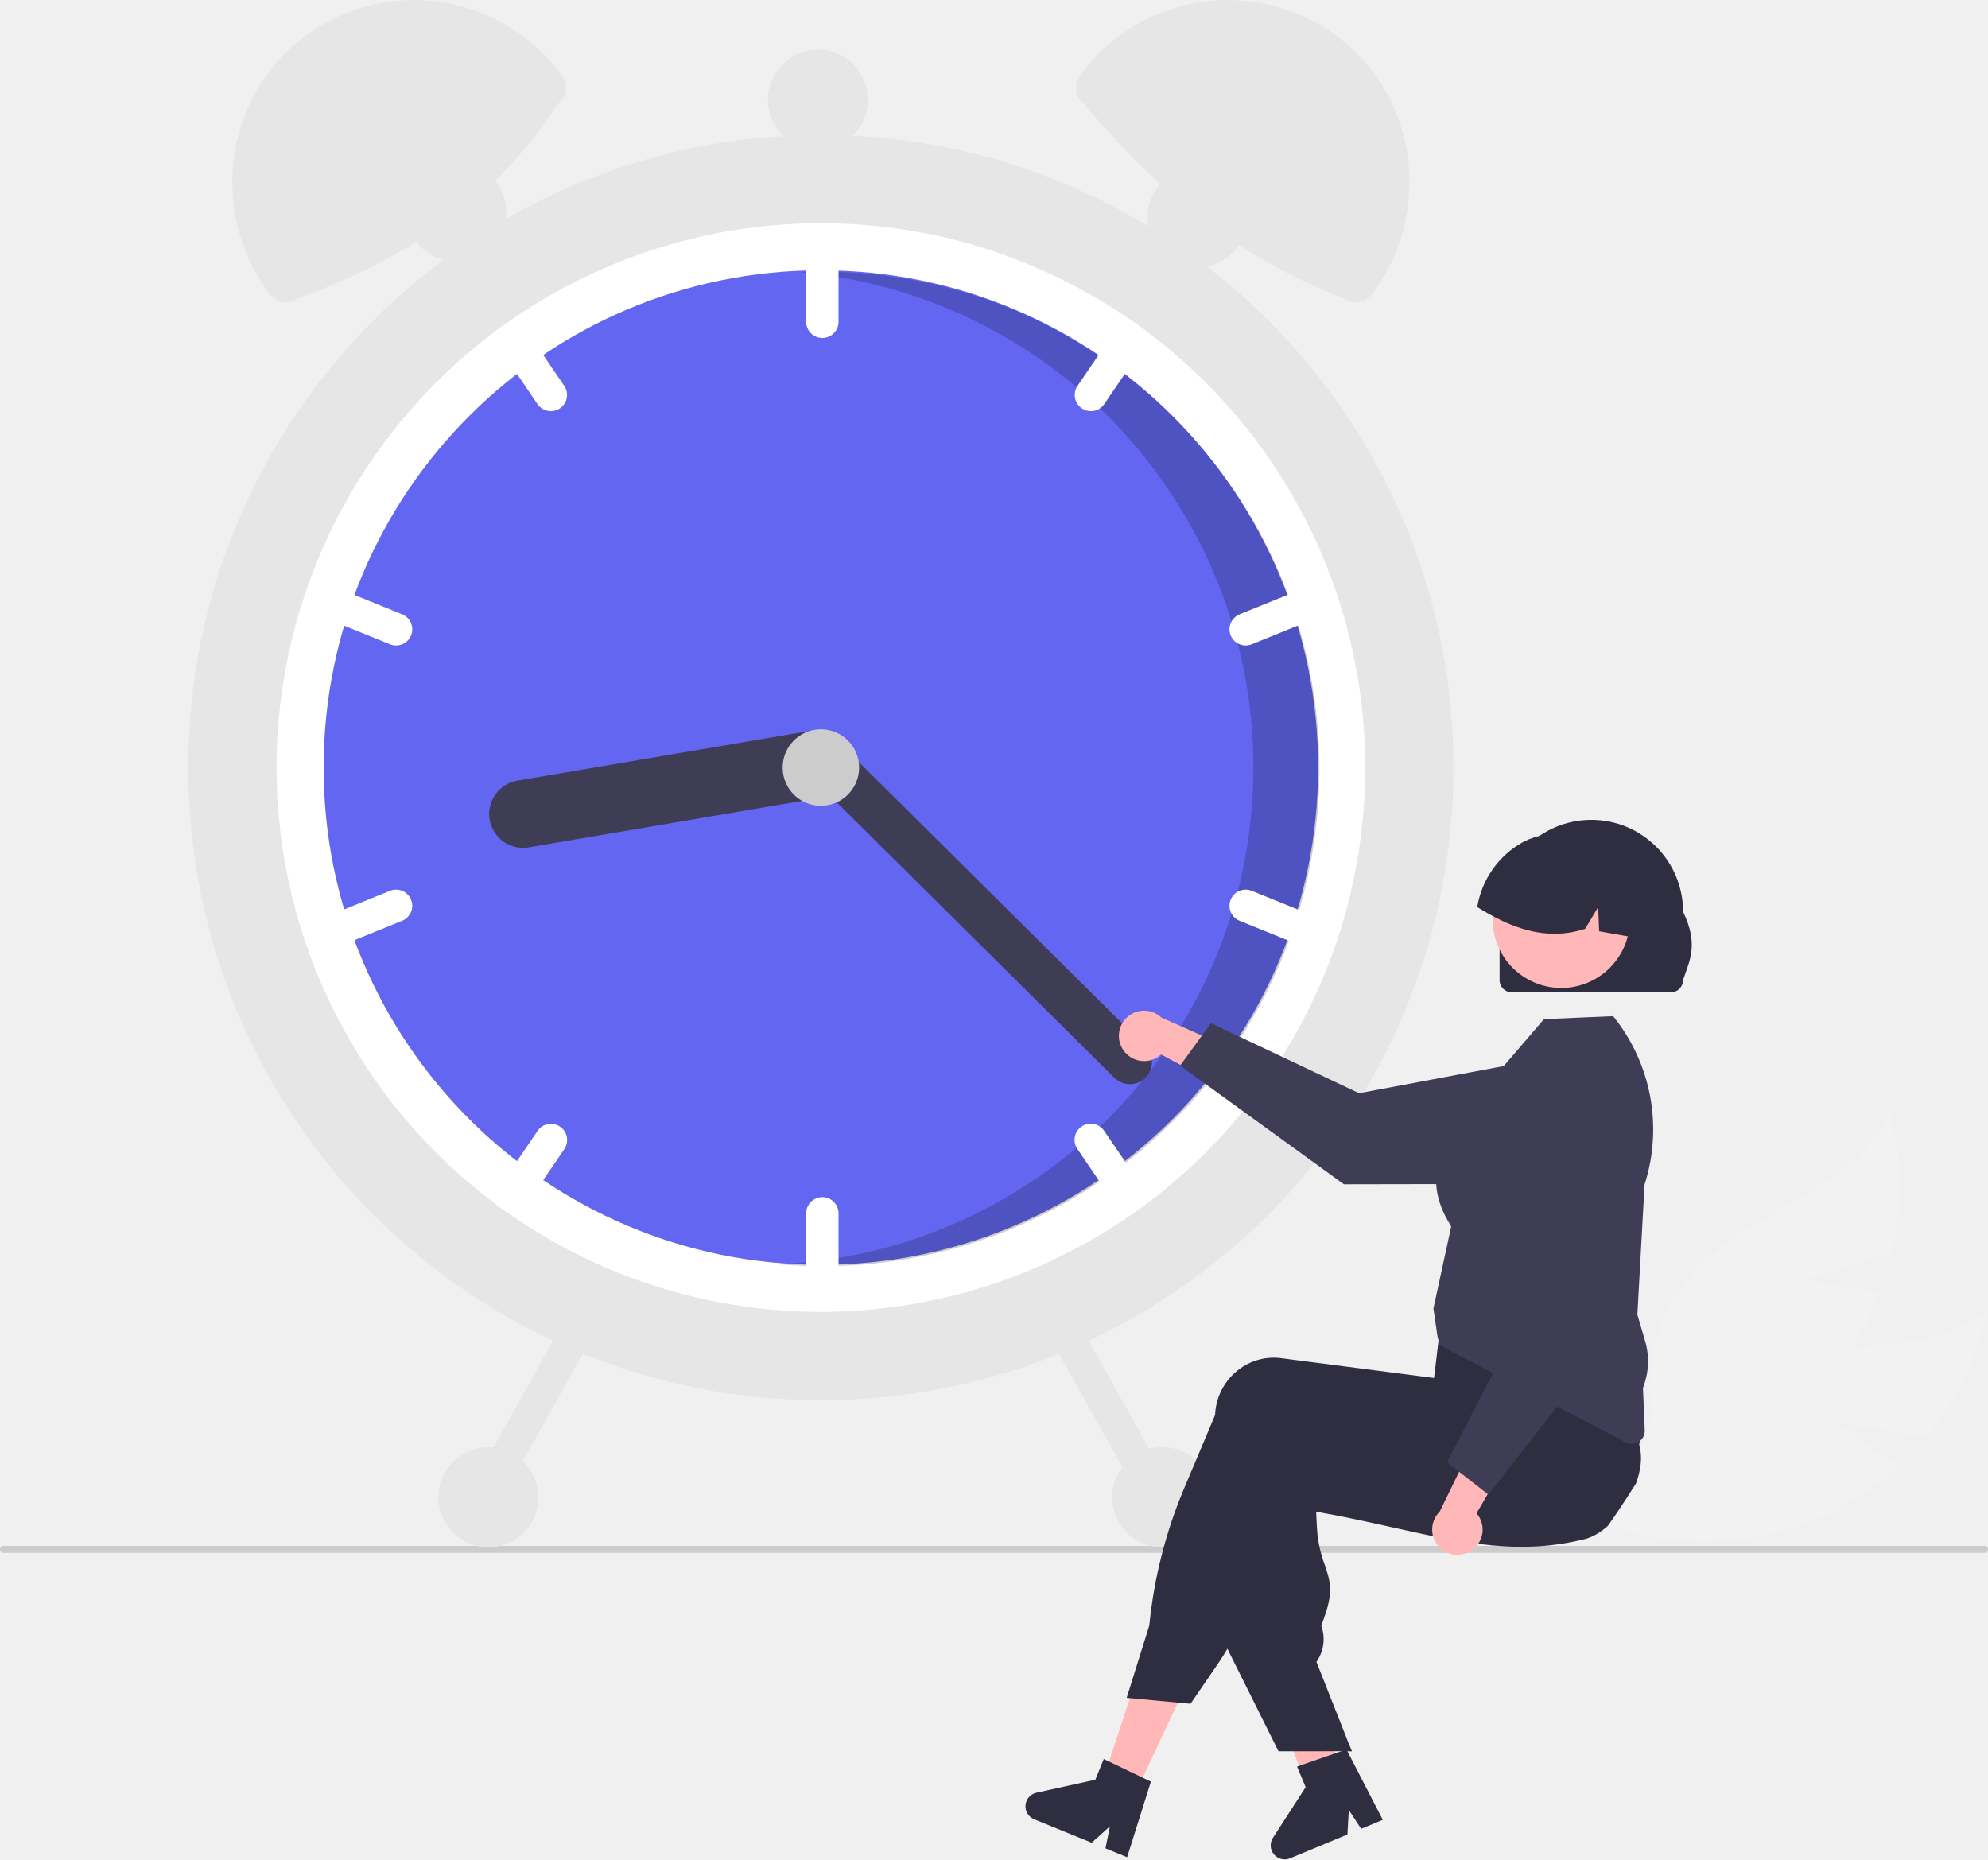
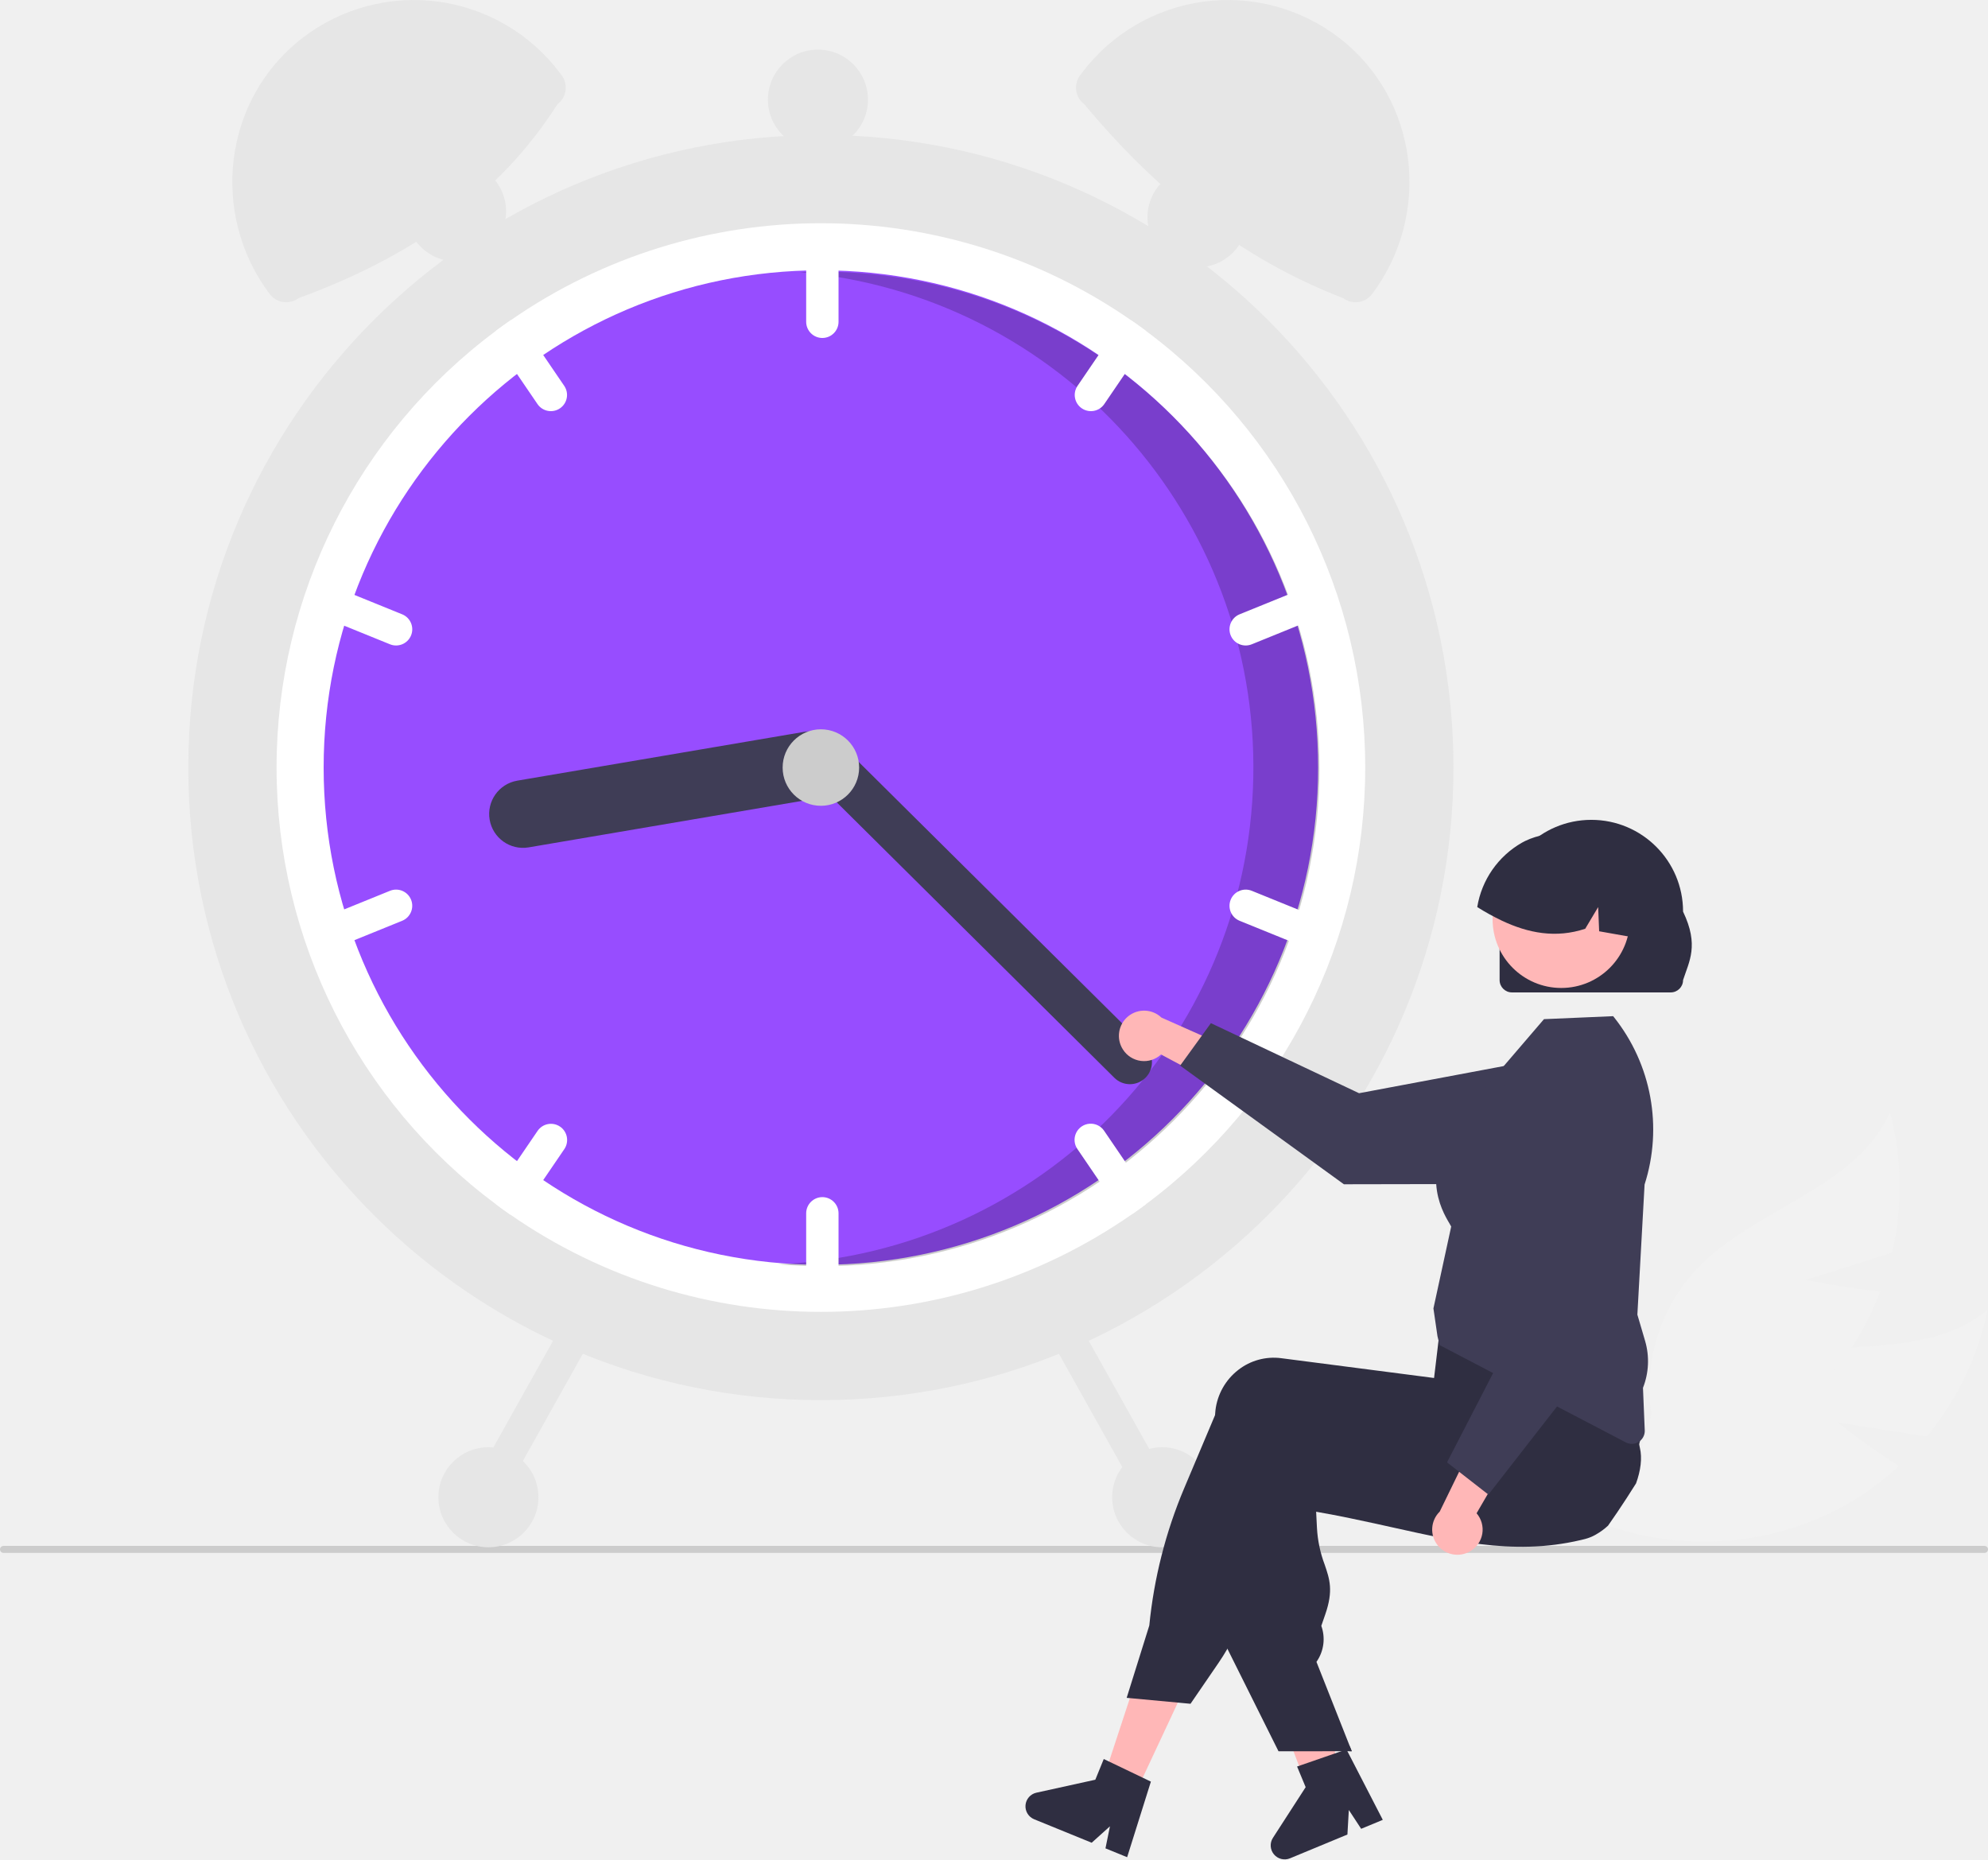
<svg xmlns="http://www.w3.org/2000/svg" data-name="Layer 1" width="675.67" height="631.947" viewBox="0 0 675.67 631.947">
  <path d="M886.757,617.484l30.311,4.737a98.985,98.985,0,0,0,20.604-42.939c-22.164,18.143-55.869,8.502-82.745,18.407A59.54,59.54,0,0,0,819.307,635.033L804.494,650.97A99.77,99.77,0,0,0,887.905,646.378a96.372,96.372,0,0,0,19.64-14.099C896.939,625.6,886.757,617.484,886.757,617.484Z" transform="translate(-262.165 -134.0265)" fill="#f2f2f2" />
  <path d="M875.996,569.007l29.242-9.278a98.985,98.985,0,0,0-.708-47.621c-11.746,26.123-46.214,32.526-65.851,53.377a59.54,59.54,0,0,0-15.227,49.31l-6.151,20.871a99.77,99.77,0,0,0,72.609-41.31,96.373,96.373,0,0,0,11.291-21.379C888.73,571.73,875.996,569.007,875.996,569.007Z" transform="translate(-262.165 -134.0265)" fill="#f2f2f2" />
  <path d="M937.835,660.625a1.186,1.186,0,0,1-1.19,1.19H263.355a1.19,1.19,0,0,1,0-2.38h673.29A1.187,1.187,0,0,1,937.835,660.625Z" transform="translate(-262.165 -134.0265)" fill="#ccc" />
  <circle cx="278.998" cy="260.866" r="215" fill="#e6e6e6" />
  <path d="M726.163,394.892a184.744,184.744,0,0,1-74.67,148.51c-1.55,1.16-3.13,2.29-4.72,3.39a185.031,185.031,0,0,1-211.22,0c-1.59-1.1-3.17-2.23-4.72-3.39a185.02,185.02,0,0,1,0-297.02c1.55-1.16,3.13-2.29,4.72-3.39a185.031,185.031,0,0,1,211.22,0c1.59,1.1,3.17,2.23,4.72,3.39A184.744,184.744,0,0,1,726.163,394.892Z" transform="translate(-262.165 -134.0265)" fill="#fff" />
-   <circle cx="278.998" cy="260.866" r="169" fill="#6366f1" />
+   <circle cx="278.998" cy="260.866" r="169" fill="#974dff" />
  <path d="M541.604,226.365c-2.562,0-5.108.067-7.642.18a168.995,168.995,0,0,1-7.156,337.168c4.878.423,9.811.652,14.799.652a169,169,0,0,0,0-338Z" transform="translate(-262.165 -134.0265)" opacity="0.2" />
  <path d="M541.663,213.892a5.51,5.51,0,0,0-5.5,5.5v24a5.5,5.5,0,0,0,11,0v-24A5.51,5.51,0,0,0,541.663,213.892Z" transform="translate(-262.165 -134.0265)" fill="#fff" />
  <path d="M651.493,246.382c-1.55-1.16-3.13-2.29-4.72-3.39a5.497,5.497,0,0,0-4.9,2.39l-13.51,19.83a5.499,5.499,0,0,0,9.09,6.19l13.51-19.83A5.464,5.464,0,0,0,651.493,246.382Z" transform="translate(-262.165 -134.0265)" fill="#fff" />
  <path d="M712.873,336.802a5.493,5.493,0,0,0-7.16-3.02l-22.24,9.03a5.499,5.499,0,0,0,4.14,10.19l22.24-9.03A5.512,5.512,0,0,0,712.873,336.802Z" transform="translate(-262.165 -134.0265)" fill="#fff" />
  <path d="M453.963,265.212l-13.51-19.83a5.497,5.497,0,0,0-4.9-2.39c-1.59,1.1-3.17,2.23-4.72,3.39a5.464,5.464,0,0,0,.53,5.19l13.51,19.83a5.499,5.499,0,0,0,9.09-6.19Z" transform="translate(-262.165 -134.0265)" fill="#fff" />
  <path d="M398.853,342.812l-22.24-9.03a5.499,5.499,0,0,0-4.14,10.19l22.24,9.03a5.499,5.499,0,0,0,4.14-10.19Z" transform="translate(-262.165 -134.0265)" fill="#fff" />
  <path d="M541.663,540.892a5.51,5.51,0,0,0-5.5,5.5v24a5.5,5.5,0,0,0,11,0v-24A5.51,5.51,0,0,0,541.663,540.892Z" transform="translate(-262.165 -134.0265)" fill="#fff" />
  <path d="M650.963,538.212l-13.51-19.83a5.499,5.499,0,1,0-9.09,6.19l13.51,19.83a5.497,5.497,0,0,0,4.9,2.39c1.59-1.1,3.17-2.23,4.72-3.39A5.464,5.464,0,0,0,650.963,538.212Z" transform="translate(-262.165 -134.0265)" fill="#fff" />
  <path d="M709.853,445.812l-22.24-9.03a5.499,5.499,0,0,0-4.14,10.19l22.24,9.03a5.499,5.499,0,0,0,4.14-10.19Z" transform="translate(-262.165 -134.0265)" fill="#fff" />
  <path d="M452.513,516.932a5.5,5.5,0,0,0-7.64,1.45l-13.51,19.83a5.464,5.464,0,0,0-.53,5.19c1.55,1.16,3.13,2.29,4.72,3.39a5.497,5.497,0,0,0,4.9-2.39l13.51-19.83A5.498,5.498,0,0,0,452.513,516.932Z" transform="translate(-262.165 -134.0265)" fill="#fff" />
  <path d="M401.873,439.802a5.493,5.493,0,0,0-7.16-3.02l-22.24,9.03a5.499,5.499,0,0,0,4.14,10.19l22.24-9.03A5.512,5.512,0,0,0,401.873,439.802Z" transform="translate(-262.165 -134.0265)" fill="#fff" />
  <path d="M548.799,392.163a11.513,11.513,0,0,1-9.409,13.266l-97.598,16.601a11.5,11.5,0,0,1-3.857-22.674l97.598-16.601A11.513,11.513,0,0,1,548.799,392.163Z" transform="translate(-262.165 -134.0265)" fill="#3f3d56" />
  <path d="M651.518,500.294a7.508,7.508,0,0,1-10.607.042l-105.063-104.239a7.5,7.5,0,0,1,10.565-10.648l105.063,104.239A7.508,7.508,0,0,1,651.518,500.294Z" transform="translate(-262.165 -134.0265)" fill="#3f3d56" />
  <circle cx="278.998" cy="260.866" r="13" fill="#ccc" />
  <path d="M451.619,169.471c-19.955,31.372-50.401,52.193-87.95,65.87a7.059,7.059,0,0,1-9.882-1.418l0,0c-20.396-27.232-15.791-66.153,11.128-86.962a62.068,62.068,0,0,1,87.558,11.875l.564.753A7.059,7.059,0,0,1,451.619,169.471Z" transform="translate(-262.165 -134.0265)" fill="#e6e6e6" />
  <path d="M629.852,158.836a62.068,62.068,0,0,1,87.558-11.875c26.918,20.809,31.524,59.729,11.128,86.962l0,0a7.059,7.059,0,0,1-9.882,1.418c-34.857-13.345-63.442-36.439-87.95-65.87a7.059,7.059,0,0,1-1.418-9.882Z" transform="translate(-262.165 -134.0265)" fill="#e6e6e6" />
  <path d="M621.106,581.161a5.51,5.51,0,0,0-2.114,7.485l31.742,56.723a5.5,5.5,0,0,0,9.599-5.372l-31.742-56.723A5.51,5.51,0,0,0,621.106,581.161Z" transform="translate(-262.165 -134.0265)" fill="#e6e6e6" />
  <path d="M453.734,583.274,421.992,639.997a5.5,5.5,0,0,0,9.599,5.372l31.742-56.723a5.5,5.5,0,1,0-9.599-5.372Z" transform="translate(-262.165 -134.0265)" fill="#e6e6e6" />
  <circle cx="394.998" cy="508.866" r="17" fill="#e6e6e6" />
  <circle cx="406.998" cy="73.866" r="17" fill="#e6e6e6" />
  <circle cx="277.998" cy="33.866" r="17" fill="#e6e6e6" />
  <circle cx="154.998" cy="71.866" r="17" fill="#e6e6e6" />
  <circle cx="165.998" cy="508.866" r="17" fill="#e6e6e6" />
  <path d="M643.828,490.733a8.516,8.516,0,0,0,12.95,1.677l26.676,14.293-1.431-15.661L656.911,479.87a8.562,8.562,0,0,0-13.083,10.863Z" transform="translate(-262.165 -134.0265)" fill="#ffb7b7" />
  <path d="M663.264,496.199l10.453-14.43,50.36,23.807,62.667-11.758a21.471,21.471,0,0,1,25.43,21.063h0a21.494,21.494,0,0,1-21.431,21.51l-71.816.133Z" transform="translate(-262.165 -134.0265)" fill="#3f3d56" />
  <polygon points="384.999 611.399 374.422 606.341 388.951 562.133 404.56 569.599 384.999 611.399" fill="#ffb7b7" />
  <path d="M718.07,738.299c-.769.482-1.538.956-2.315,1.43-1.546.948-3.107,1.88-4.669,2.797-.785.458-1.577.917-2.362,1.367v.023l-.047.008-.016.008-1.196.295-1.717-4.537-.792-2.09-1.119-2.96-2.051-5.415-10.799-28.511,16.788-4.141.629,2.571h.008l.311,1.274,5.865,23.788,1.196,4.863.039.148.722,2.905.622,2.517.691,2.812Z" transform="translate(-262.165 -134.0265)" fill="#ffb7b7" />
  <path d="M818.218,638.174c-1.064,1.709-2.152,3.41-3.247,5.096q-3.053,4.708-6.269,9.276c0,.008-.008.008-.016.016a21.934,21.934,0,0,1-4.117,3.006c-.062.047-.132.078-.194.117a15.18,15.18,0,0,1-3.465,1.391c-.435.109-.878.217-1.313.326-1.569.373-3.123.691-4.669.971-2.75.489-5.469.839-8.173,1.057-.218.023-.435.039-.653.054-11.117.816-21.939-.497-33.235-2.649-5.578-1.057-11.272-2.323-17.169-3.636-1.927-.435-3.861-.862-5.819-1.29-.148-.031-.303-.07-.458-.101-2.797-.614-5.64-1.22-8.553-1.818-3.667-.754-7.45-1.484-11.381-2.175l.28,5.539a41.689,41.689,0,0,0,2.626,12.453c1.678,4.91,3.006,8.794.202,16.881l-1.352,3.915a13.372,13.372,0,0,1-1.375,11.832l-.272.412,11.272,28.519.73,1.849h-5.772l-7.101.008H696.692l-17.363-34.835-.831-1.663v-.085l1.795-66.943c.023-.59.07-1.189.148-1.779a20.353,20.353,0,0,1,7.745-13.704,19.6,19.6,0,0,1,14.597-3.993l5.943.769,12.143,1.569,8.553,1.111.171.023,25.225,3.263,1.81-7.38.334-.124,10.62-3.892,36.731-13.463.093-.031,2.416-.886.287.466c.085.14.171.28.249.42a71.999,71.999,0,0,1,5.803,13.471,211.477,211.477,0,0,1,6.098,23.283q.105.513.186.932l.023.085c.023.132.039.217.047.241C820.363,629.605,819.772,633.909,818.218,638.174Z" transform="translate(-262.165 -134.0265)" fill="#2f2e41" />
  <path d="M819.769,613.503c-.117-.497-.264-1.002-.419-1.492a106.29,106.29,0,0,0-4.304-10.892c-1.833-4.04-4.032-8.367-6.65-13.051q-1.899-3.403-4.086-7.077-1.095-1.841-2.276-3.752a1.972,1.972,0,0,0-.101-.171l-.225-.373-36.342,4.863-13.533,1.81-.808,6.743-.194,1.67c-.008,0-.008,0,0,.008l-.544,4.552v.008l-.722,6.013-.062-.008-20.082-2.603-20.696-2.68-11.117-1.437a19.588,19.588,0,0,0-14.597,3.993,20.363,20.363,0,0,0-7.745,13.704c-.07.544-.117,1.103-.14,1.655l-10.488,24.852a160.343,160.343,0,0,0-11.855,46.643l-7.691,24.588,1.095.101,16.299,1.515,4.304.404,9.478-13.836c1.08-1.577,2.105-3.201,3.061-4.863a73.861,73.861,0,0,0,4.187-8.421l20.502-48.788q2.377.408,4.708.777,10.779,1.748,20.696,2.851c21.496,2.401,40.11,2.587,56.681.552q6.98-.851,13.494-2.237,2.389-.501,4.716-1.08c.365-.085.722-.171,1.08-.264a19.825,19.825,0,0,0,13.867-12.958A20.228,20.228,0,0,0,819.769,613.503Z" transform="translate(-262.165 -134.0265)" fill="#2f2e41" />
  <path d="M650.542,738.207l-11.443-5.485-1.795-.862-2.867,7.038-20.012,4.405a4.748,4.748,0,0,0-.777,9.035l19.554,7.979,6.207-5.586-1.523,7.497,7.365,3.006,8.072-25.691Z" transform="translate(-262.165 -134.0265)" fill="#2f2e41" />
  <polygon points="458.703 593.34 459.434 595.189 458.703 595.189 458.703 593.34" fill="#2f2e41" />
  <path d="M716.883,729.611,704.892,733.765l-1.882.65,2.915,7.018-11.121,17.211a4.748,4.748,0,0,0,5.805,6.967l19.508-8.089.48-8.337,4.193,6.398,7.349-3.046-12.341-23.935Z" transform="translate(-262.165 -134.0265)" fill="#2f2e41" />
  <path d="M816.778,624.759a4.404,4.404,0,0,1-2.043-.507l-63.274-33.062-.731-2.993-1.378-9.472.019-.089,6.018-27.743c-.11-.238-.341-.629-.601-1.07-2.687-4.552-10.862-18.405,4.741-37.48l27.395-31.939,23.513-1.012.268.338A61.242,61.242,0,0,1,821.115,536.617l-2.448,44.217,2.626,8.93a24.639,24.639,0,0,1-.722,15.944l.602,14.459a4.417,4.417,0,0,1-4.395,4.592Z" transform="translate(-262.165 -134.0265)" fill="#3f3d56" />
  <path d="M761.892,661.224a8.516,8.516,0,0,0,2.126-12.884L779.231,622.178l-15.702.885-12.039,24.708a8.562,8.562,0,0,0,10.402,13.453Z" transform="translate(-262.165 -134.0265)" fill="#ffb7b7" />
  <path d="M768.031,641.99l-14.057-10.949,25.544-49.501L769.946,518.501a21.471,21.471,0,0,1,21.934-24.682h0a21.494,21.494,0,0,1,20.752,22.166l-2.365,71.777Z" transform="translate(-262.165 -134.0265)" fill="#3f3d56" />
  <path id="f4e08e8b-ef08-4d70-8ad3-b81af8a71ff9-105" data-name="a1ca5f83-7fa1-45b1-9d3b-bf096f25c0e5" d="M771.842,467.131V443.864a31.177,31.177,0,1,1,62.354-.04v.04c5.495,11.451,2.057,16.895,0,23.267a4.193,4.193,0,0,1-4.186,4.186H776.03A4.193,4.193,0,0,1,771.842,467.131Z" transform="translate(-262.165 -134.0265)" fill="#2f2e41" />
  <circle cx="530.632" cy="312.441" r="23.337" fill="#ffb7b7" />
  <path d="M817.22,452.586c-.212-.033-.423-.078-.635-.111-3.64-.646-7.28-1.28-10.91-1.937l-.334-8.227-4.397,7.369c-10.03,3.329-19.415,1.447-28.242-2.705a79.737,79.737,0,0,1-8.461-4.664,30.927,30.927,0,0,1,15.196-21.886c.334-.189.657-.356.991-.523a.011.011,0,0,0,.011-.011c.568-.267,1.147-.523,1.726-.757a25.707,25.707,0,0,1,26.985,5.232C816.274,431.167,819.48,442.4,817.22,452.586Z" transform="translate(-262.165 -134.0265)" fill="#2f2e41" />
</svg>
